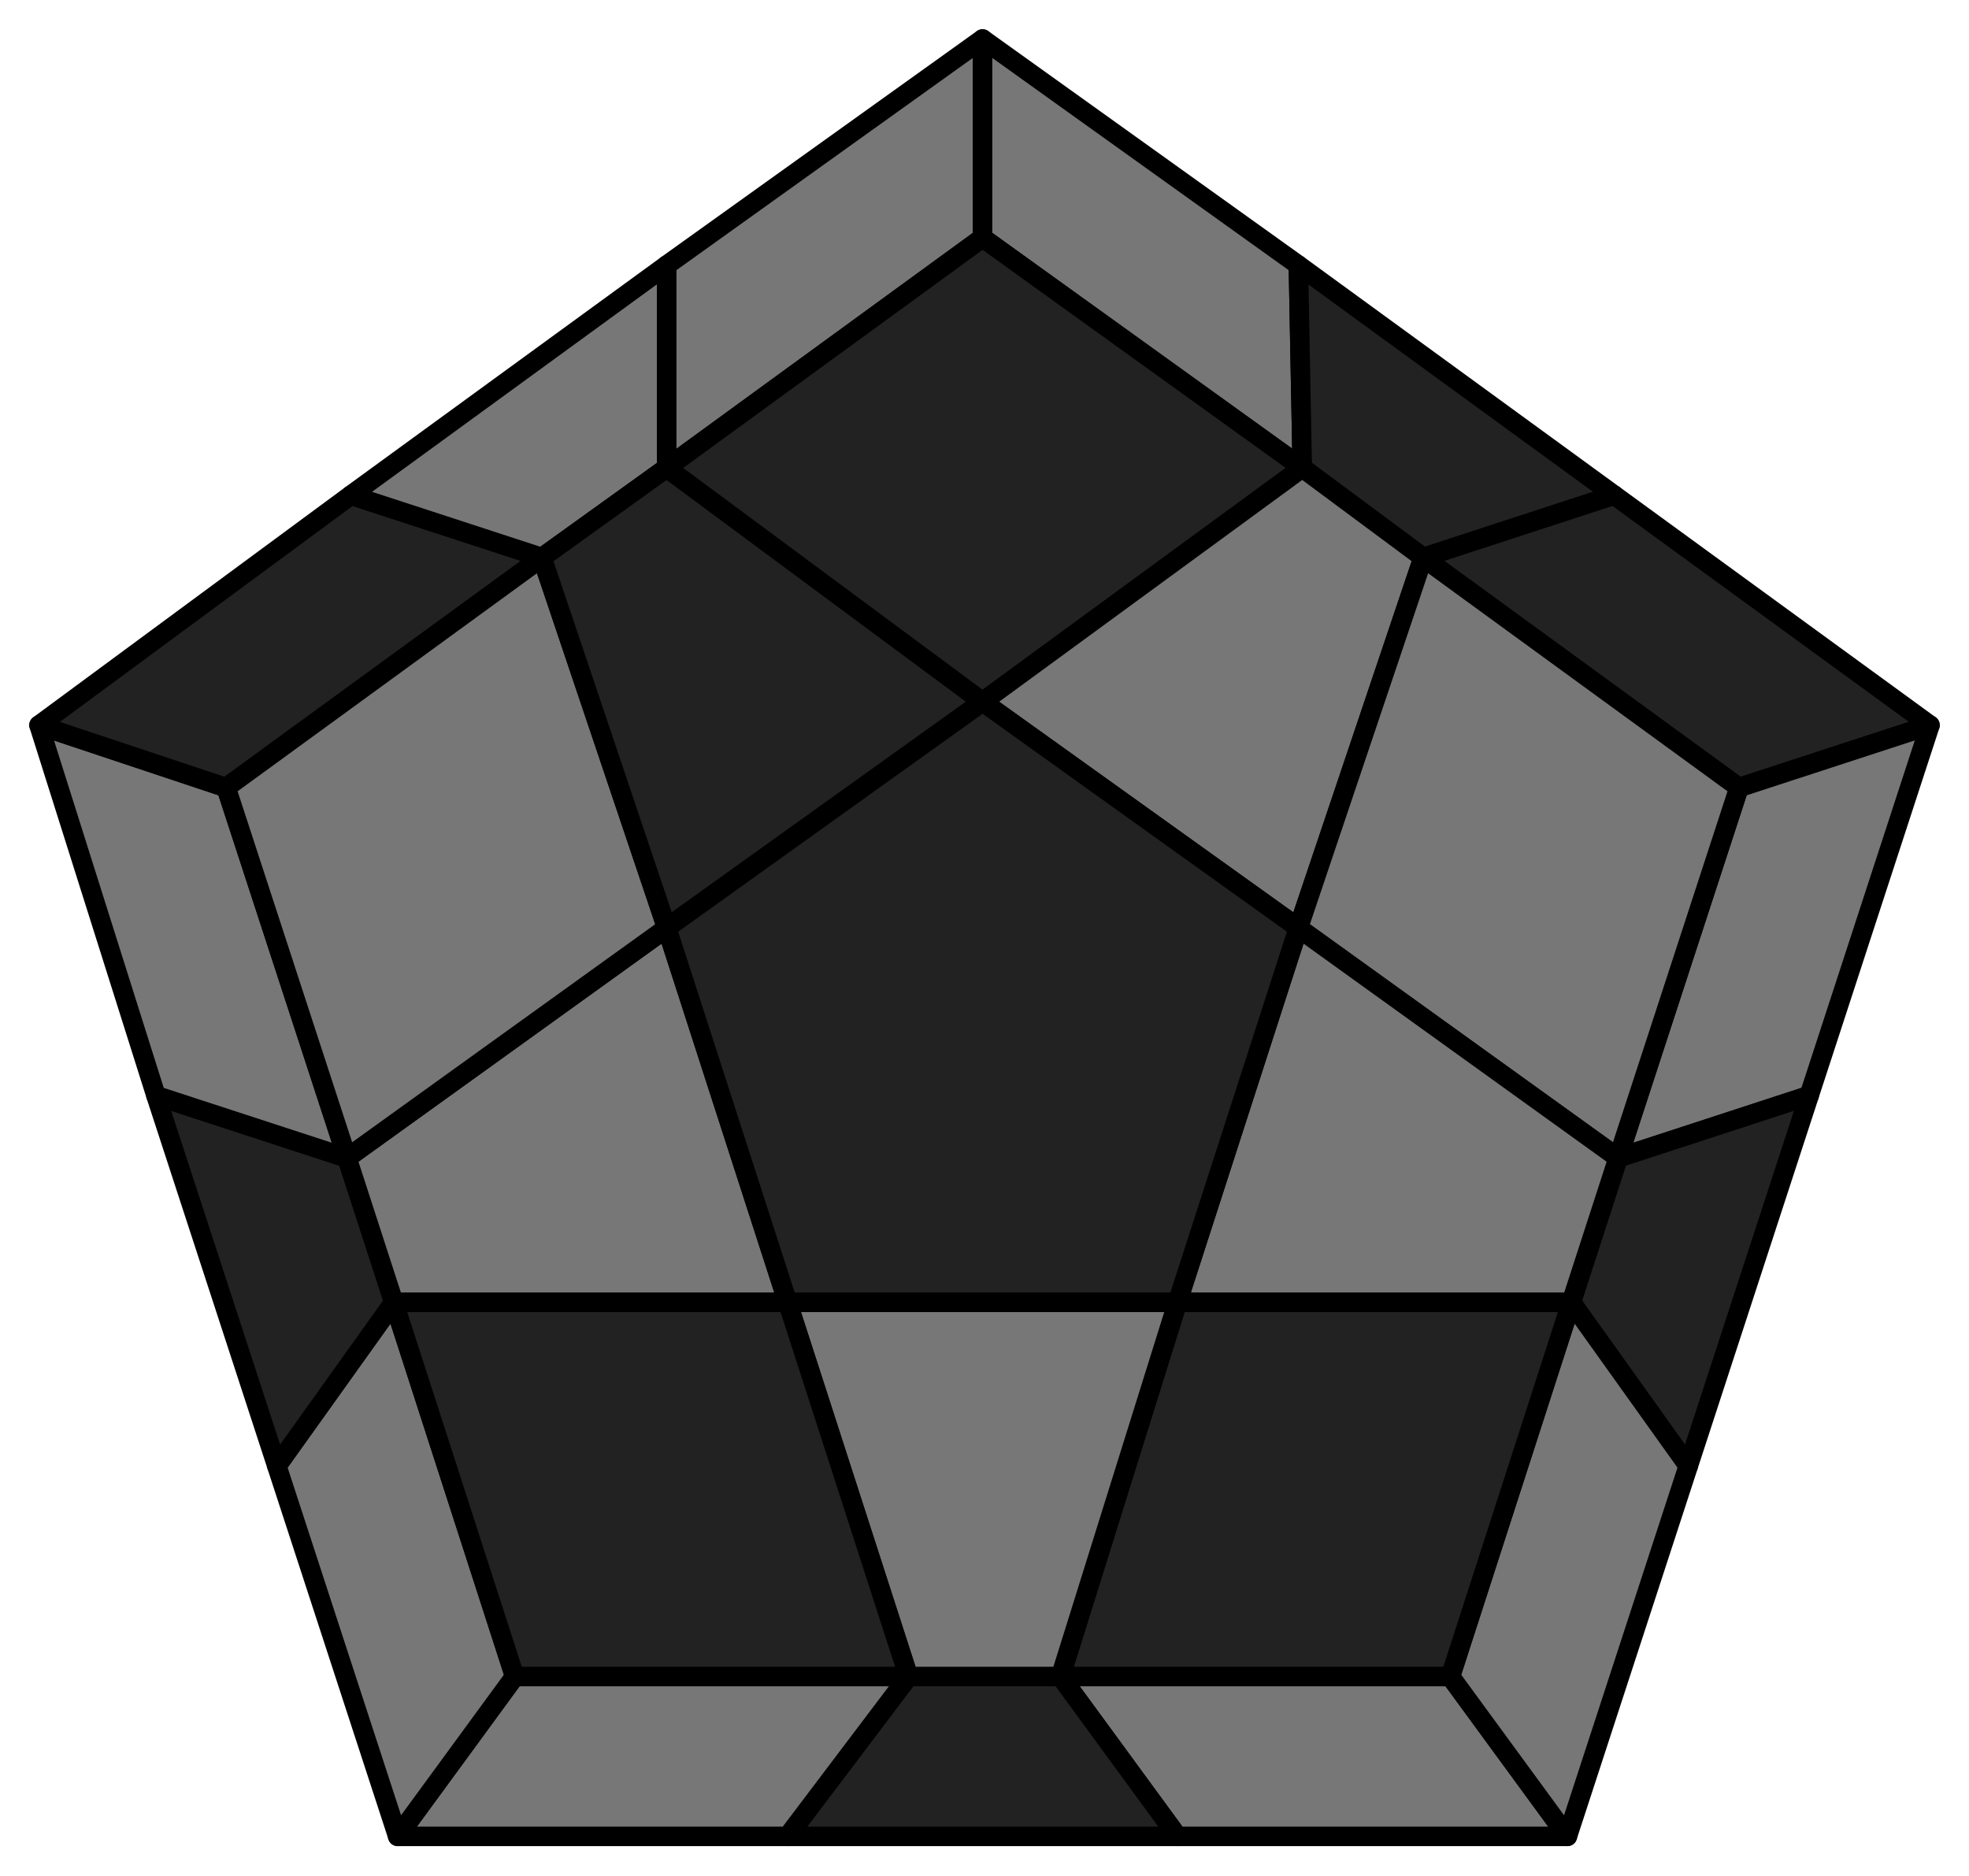
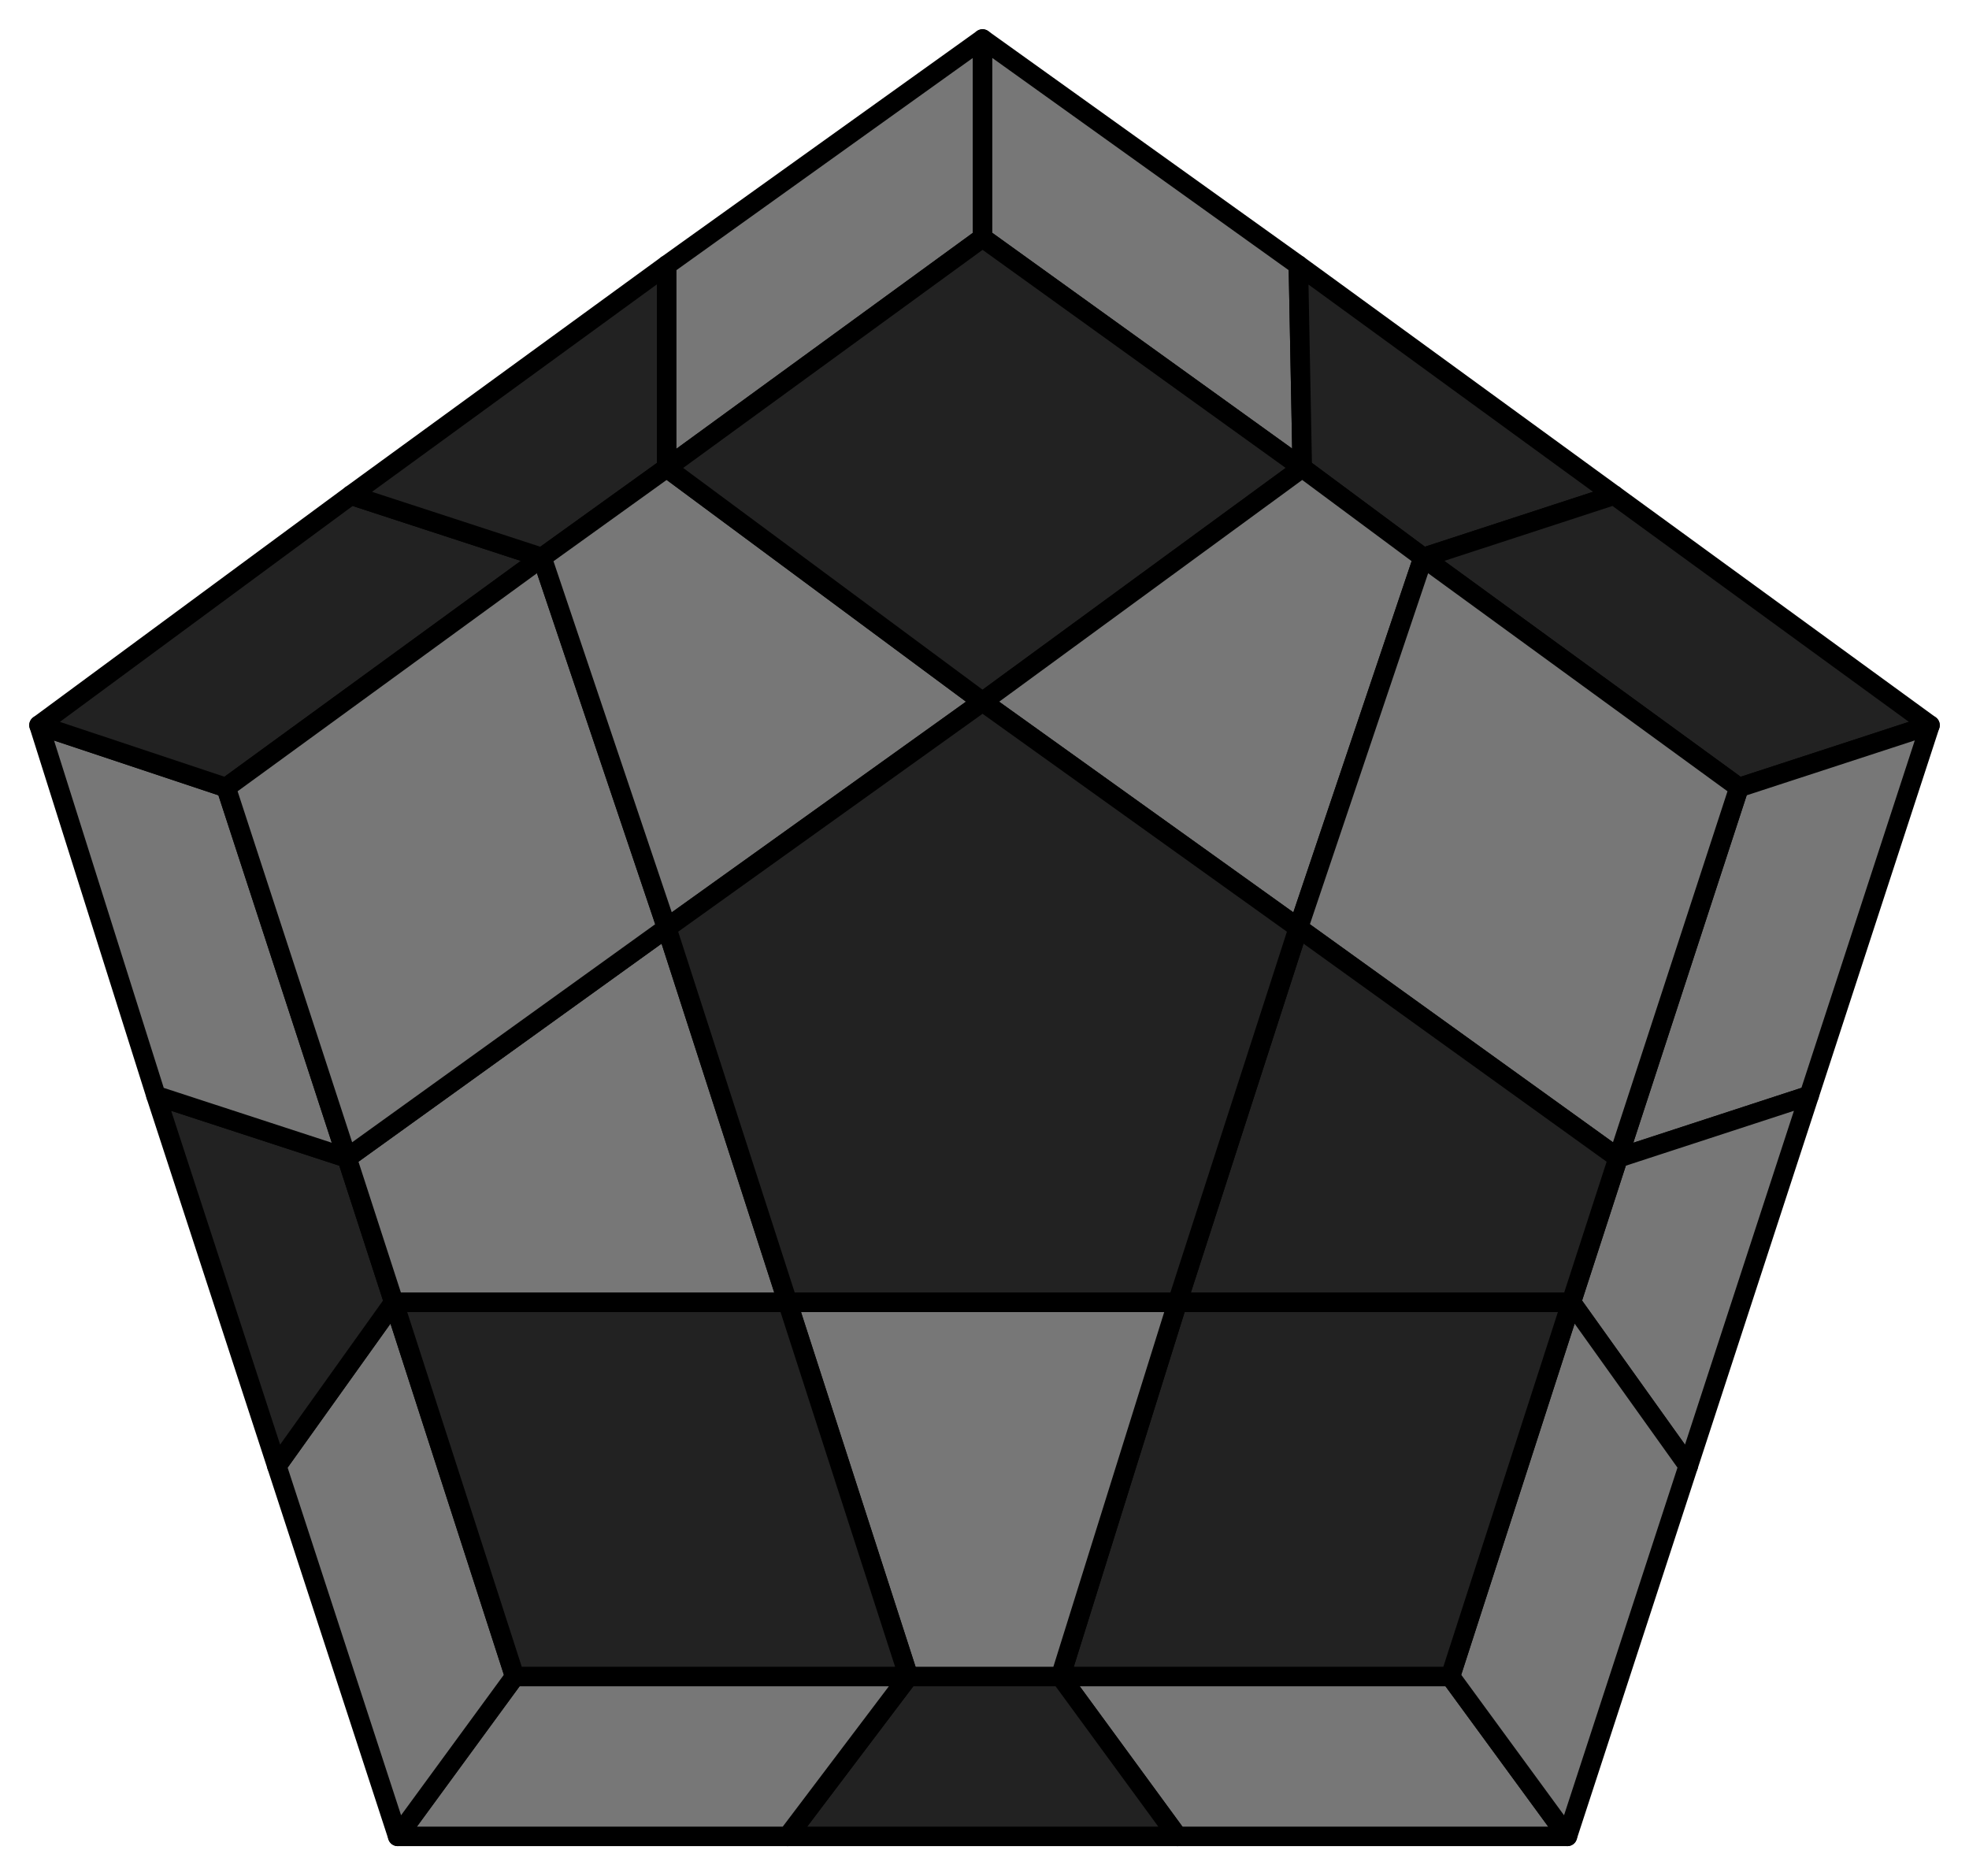
<svg xmlns="http://www.w3.org/2000/svg" id="199" width="505" height="481">
  <style>
polygon { stroke: black; stroke-width: 5px; stroke-linejoin: round;}
.light {fill: #777;}
.dark {fill: #222;}
</style>
  <polygon class="light" points="402 471 302 471 272 430 372 430" />
  <polygon class="dark" points="302 471 202 471 233 430 272 430" />
  <polygon class="light" points="202 471 102 471 132 430 233 430" />
  <polygon class="light" points="102 471 71 376 101 334 132 430" />
  <polygon class="dark" points="71 376 40 281 89 297 101 334" />
  <polygon class="light" points="40 281 10 186 58 202 89 297" />
  <polygon class="dark" points="10 186 90 127 139 143 58 202" />
-   <polygon class="light" points="90 127 171 68 171 120 139 143" />
+   <polygon class="dark" points="90 127 171 68 171 120 139 143" />
  <polygon class="light" points="171 68 252 10 252 61 171 120" />
  <polygon class="light" points="252 10 333 68 334 120 252 61" />
  <polygon class="dark" points="333 68 414 127 365 143 334 120" />
  <polygon class="dark" points="414 127 495 186 446 202 365 143" />
  <polygon class="light" points="495 186 464 281 415 297 446 202" />
-   <polygon class="dark" points="464 281 433 376 403 334 415 297" />
+   <polygon class="light" points="464 281 433 376 403 334 415 297" />
  <polygon class="light" points="433 376 402 471 372 430 403 334" />
  <polygon class="dark" points="372 430 272 430 302 334 403 334" />
  <polygon class="light" points="272 430 233 430 202 334 302 334" />
  <polygon class="dark" points="132 430 101 334 202 334 233 430" />
  <polygon class="light" points="101 334 89 297 171 238 202 334" />
  <polygon class="light" points="58 202 139 143 171 238 89 297" />
-   <polygon class="dark" points="139 143 171 120 252 180 171 238" />
+   <polygon class="light" points="139 143 171 120 252 180 171 238" />
  <polygon class="dark" points="252 61 334 120 252 180 171 120" />
  <polygon class="light" points="334 120 365 143 333 238 252 180" />
  <polygon class="light" points="446 202 415 297 333 238 365 143" />
-   <polygon class="light" points="415 297 403 334 302 334 333 238" />
+   <polygon class="dark" points="415 297 403 334 302 334 333 238" />
  <polygon class="dark" points="302 334 202 334 171 238 252 180 333 238" />
</svg>
